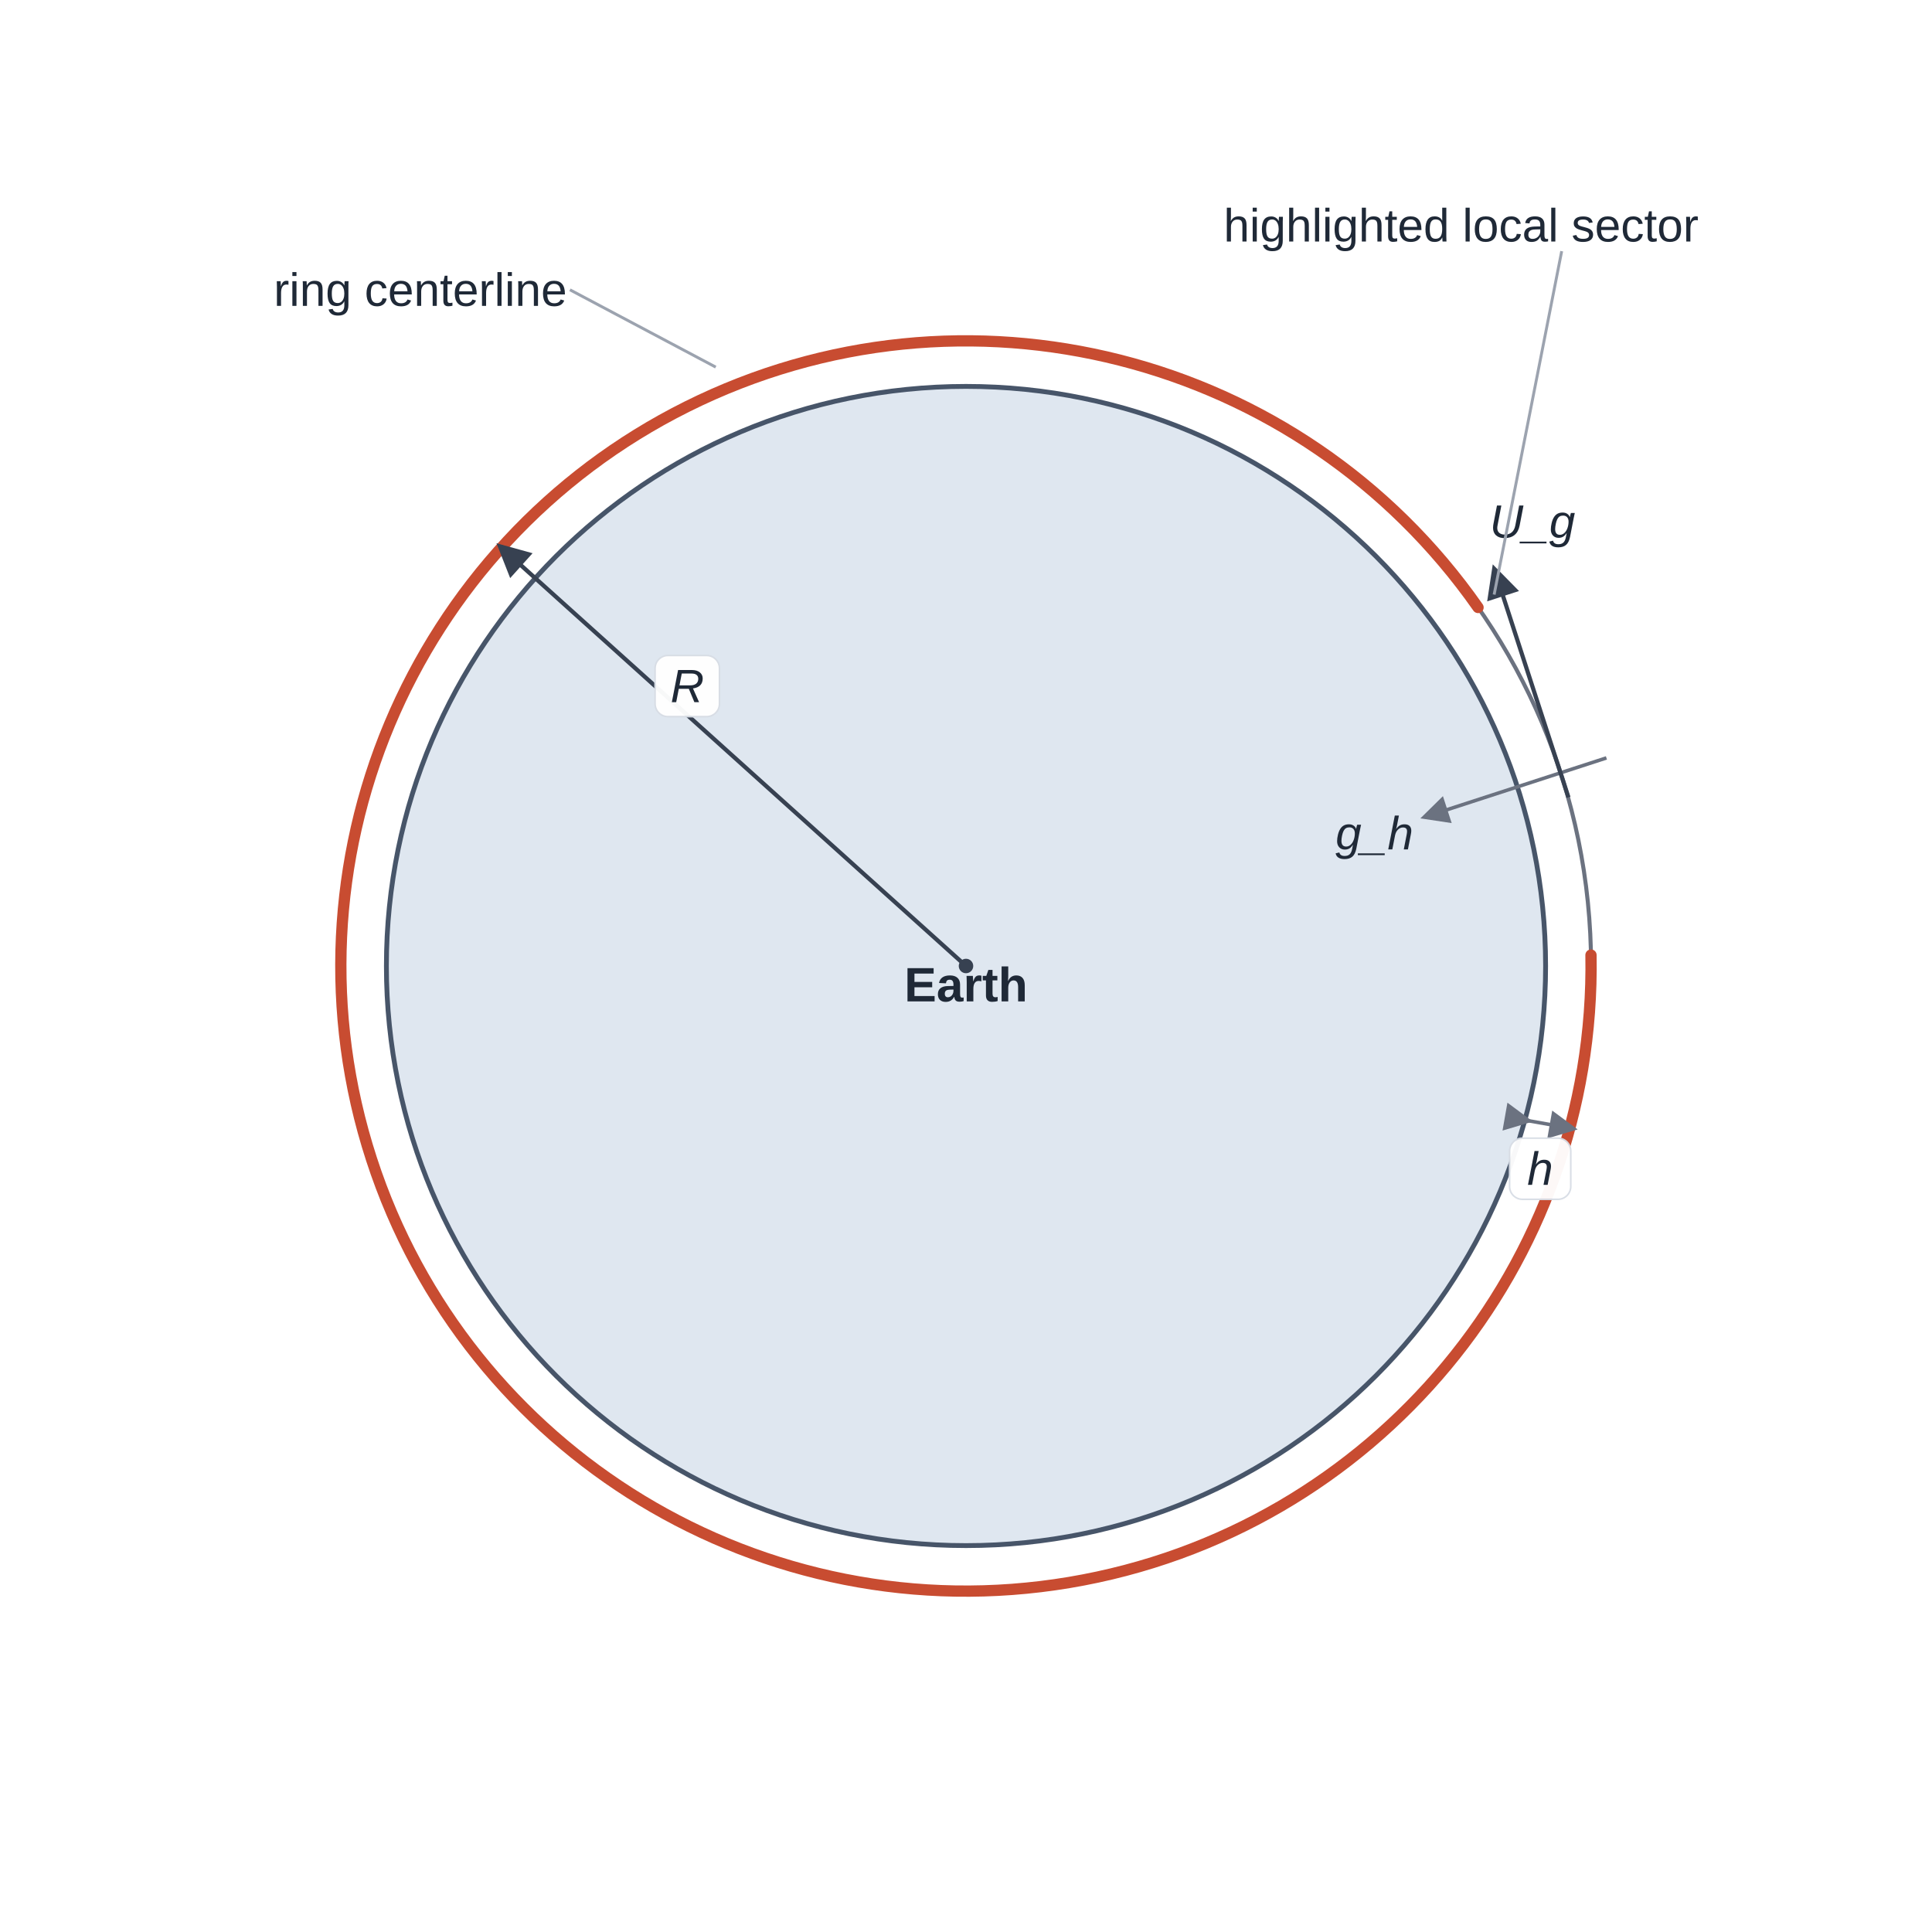
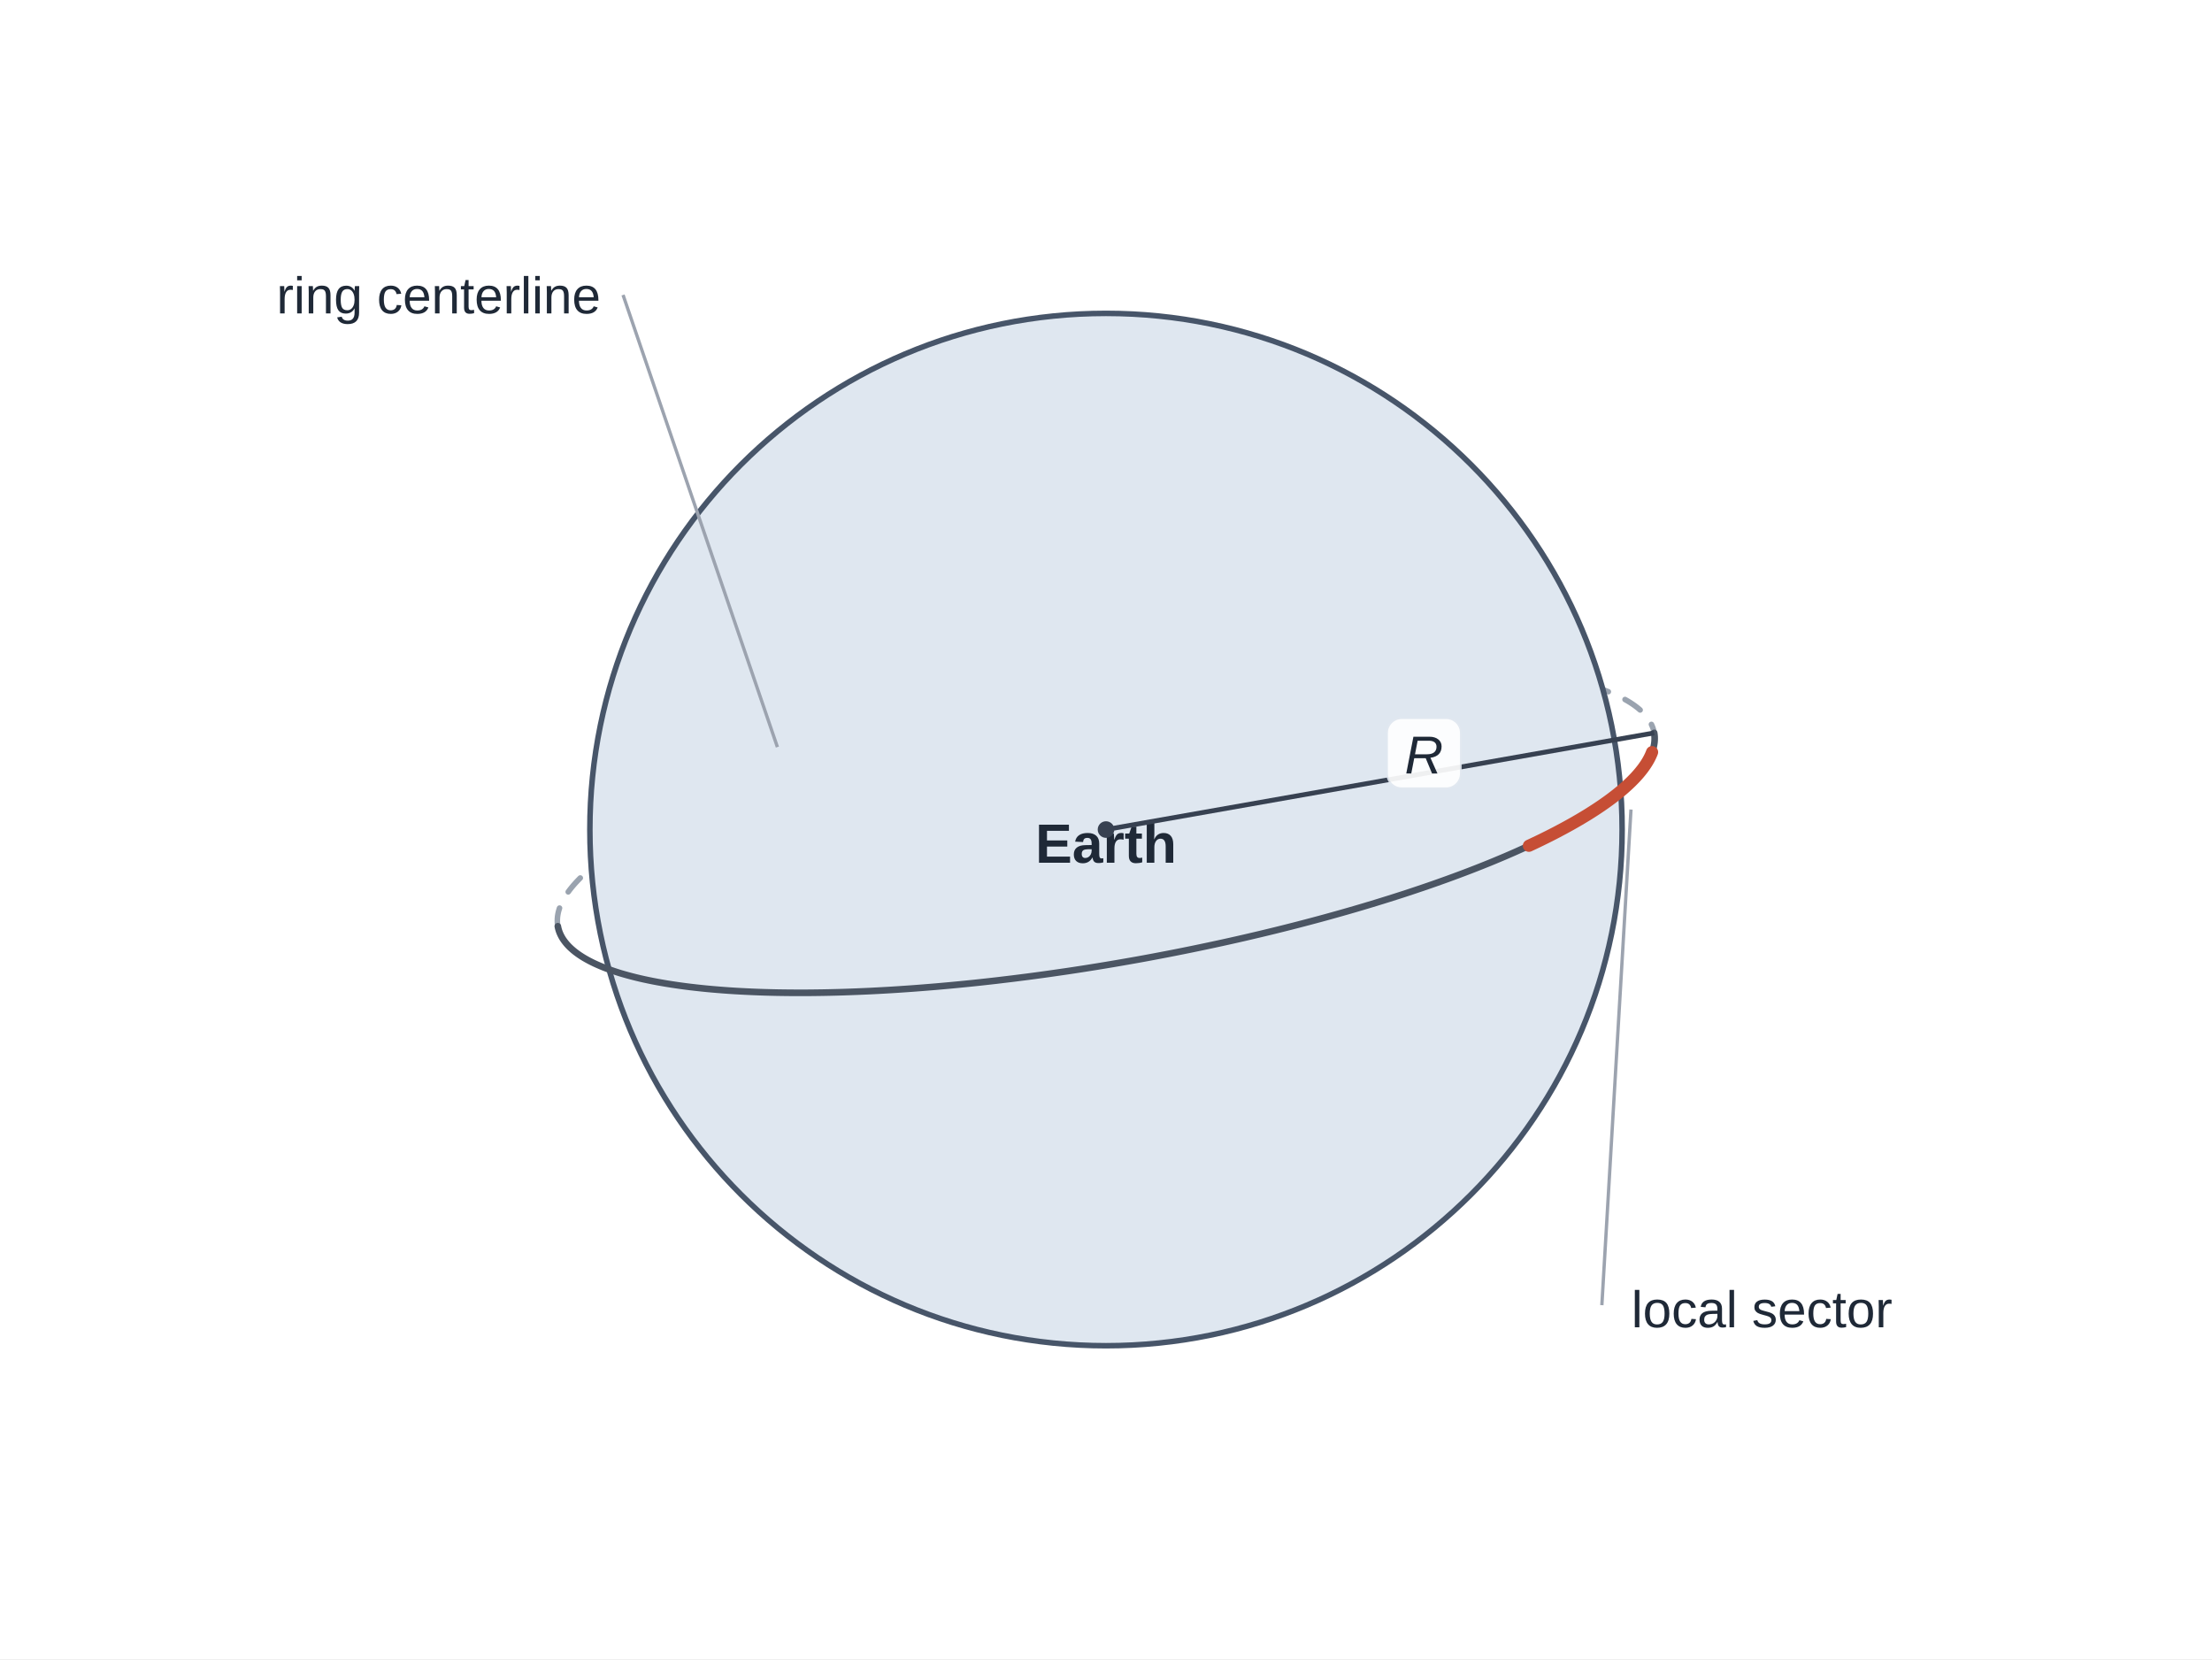
- <svg xmlns="http://www.w3.org/2000/svg" width="1200" height="1200" viewBox="0 0 1200 1200" role="img" aria-labelledby="title desc">
+ <svg xmlns="http://www.w3.org/2000/svg" width="1200" height="900" viewBox="0 0 1200 900" role="img" aria-labelledby="title desc">
  <defs>
-     <marker id="arrow-dark" viewBox="0 0 10 10" refX="8" refY="5" markerWidth="8" markerHeight="8" orient="auto">
-       <path d="M 0 0 L 10 5 L 0 10 z" fill="#374151" />
-     </marker>
-     <marker id="arrow-soft" viewBox="0 0 10 10" refX="8" refY="5" markerWidth="8" markerHeight="8" orient="auto">
-       <path d="M 0 0 L 10 5 L 0 10 z" fill="#6b7280" />
-     </marker>
    <style>
      text { font-family: Arial, Helvetica, sans-serif; fill: #1f2937; }
      .earth-fill { fill: #dfe7f0; }
-       .earth-stroke { fill: none; stroke: #475569; stroke-width: 3; }
-       .ring { fill: none; stroke: #6b7280; stroke-width: 2.5; }
-       .sector { fill: none; stroke: #c84c31; stroke-width: 7; stroke-linecap: round; }
-       .geom { fill: none; stroke: #374151; stroke-width: 2.6; }
-       .dim { fill: none; stroke: #6b7280; stroke-width: 2.2; }
+       .earth-stroke { fill: none; stroke: #475569; stroke-width: 3.0; }
+       .ring-back { fill: none; stroke: #9aa3af; stroke-width: 3.0; stroke-dasharray: 10 10; stroke-linecap: round; }
+       .ring-front { fill: none; stroke: #4b5563; stroke-width: 3.6; stroke-linecap: round; }
+       .sector { fill: none; stroke: #c64e35; stroke-width: 6.6; stroke-linecap: round; }
+       .radius { fill: none; stroke: #374151; stroke-width: 2.6; }
      .leader { fill: none; stroke: #9ca3af; stroke-width: 1.8; }
-       .label { font-size: 29px; font-weight: 500; }
+       .earth-label { font-size: 30px; font-weight: 600; }
+       .label { font-size: 28px; font-weight: 500; }
      .math { font-size: 29px; font-style: italic; }
-       .earth-label { font-size: 30px; font-weight: 600; }
-       .label-box { fill: #ffffff; stroke: #d7dde5; stroke-width: 1.0; opacity: 0.96; }
+       .label-box { fill: #ffffff; stroke: #e2e8f0; stroke-width: 0.9; opacity: 0.92; }
      .center-dot { fill: #374151; }
    </style>
  </defs>
-   <rect width="1200" height="1200" fill="#ffffff" />
+   <rect width="1200" height="900" fill="#ffffff" />
+   <g id="ring_back">
+     <path d="M 302.61,502.44 L 302.46,501.41 L 302.37,500.38 L 302.35,499.33 L 302.38,498.28 L 302.47,497.21 L 302.63,496.14 L 302.84,495.05 L 303.12,493.96 L 303.45,492.86 L 303.85,491.75 L 304.31,490.63 L 304.82,489.50 L 305.40,488.36 L 306.04,487.22 L 306.73,486.07 L 307.49,484.91 L 308.31,483.74 L 309.18,482.57 L 310.12,481.39 L 311.11,480.21 L 312.17,479.01 L 313.28,477.82 L 314.45,476.61 L 315.68,475.40 L 316.97,474.19 L 318.31,472.97 L 319.71,471.75 L 321.17,470.52 L 322.69,469.29 L 324.26,468.05 L 325.89,466.81 L 327.57,465.57 L 329.31,464.32 L 331.11,463.07 L 332.96,461.82 L 334.86,460.56 L 336.82,459.31 L 338.83,458.05 L 340.90,456.79 L 343.02,455.53 L 345.19,454.26 L 347.41,453.00 L 349.69,451.74 L 352.01,450.47 L 354.39,449.21 L 356.81,447.94 L 359.29,446.68 L 361.81,445.41 L 364.39,444.15 L 367.01,442.89 L 369.68,441.63 L 372.39,440.37 L 375.16,439.12 L 377.96,437.86 L 380.82,436.61 L 383.71,435.36 L 386.66,434.12 L 389.64,432.87 L 392.67,431.63 L 395.74,430.40 L 398.85,429.17 L 402.01,427.94 L 405.20,426.72 L 408.44,425.50 L 411.71,424.29 L 415.02,423.08 L 418.37,421.88 L 421.75,420.68 L 425.18,419.49 L 428.63,418.31 L 432.13,417.13 L 435.65,415.96 L 439.21,414.79 L 442.81,413.64 L 446.43,412.49 L 450.09,411.35 L 453.78,410.21 L 457.49,409.09 L 461.24,407.97 L 465.01,406.86 L 468.82,405.76 L 472.64,404.67 L 476.50,403.59 L 480.38,402.51 L 484.28,401.45 L 488.21,400.40 L 492.16,399.36 L 496.13,398.32 L 500.13,397.30 L 504.14,396.29 L 508.17,395.29 L 512.23,394.30 L 516.30,393.32 L 520.38,392.36 L 524.49,391.40 L 528.61,390.46 L 532.74,389.53 L 536.89,388.61 L 541.05,387.71 L 545.22,386.82 L 549.40,385.94 L 553.60,385.07 L 557.80,384.22 L 562.01,383.38 L 566.23,382.55 L 570.46,381.74 L 574.69,380.94 L 578.93,380.15 L 583.17,379.38 L 587.42,378.63 L 591.66,377.89 L 595.91,377.16 L 600.16,376.45 L 604.41,375.75 L 608.66,375.07 L 612.91,374.40 L 617.16,373.75 L 621.40,373.11 L 625.63,372.50 L 629.87,371.89 L 634.09,371.30 L 638.31,370.73 L 642.52,370.17 L 646.72,369.64 L 650.92,369.11 L 655.10,368.61 L 659.27,368.11 L 663.43,367.64 L 667.58,367.18 L 671.71,366.74 L 675.83,366.32 L 679.93,365.92 L 684.01,365.53 L 688.08,365.16 L 692.13,364.80 L 696.17,364.47 L 700.18,364.15 L 704.17,363.84 L 708.14,363.56 L 712.09,363.29 L 716.02,363.04 L 719.92,362.81 L 723.80,362.60 L 727.65,362.40 L 731.48,362.23 L 735.28,362.07 L 739.05,361.93 L 742.79,361.80 L 746.51,361.70 L 750.19,361.61 L 753.85,361.54 L 757.47,361.49 L 761.06,361.45 L 764.62,361.44 L 768.14,361.44 L 771.63,361.46 L 775.09,361.50 L 778.51,361.55 L 781.89,361.63 L 785.24,361.72 L 788.54,361.83 L 791.81,361.96 L 795.04,362.11 L 798.24,362.27 L 801.39,362.45 L 804.49,362.65 L 807.56,362.87 L 810.59,363.11 L 813.57,363.36 L 816.51,363.63 L 819.40,363.92 L 822.25,364.23 L 825.06,364.55 L 827.82,364.89 L 830.53,365.25 L 833.19,365.63 L 835.81,366.02 L 838.38,366.43 L 840.90,366.86 L 843.37,367.30 L 845.80,367.76 L 848.17,368.24 L 850.49,368.73 L 852.76,369.24 L 854.98,369.77 L 857.15,370.32 L 859.26,370.88 L 861.32,371.45 L 863.33,372.04 L 865.28,372.65 L 867.19,373.28 L 869.03,373.92 L 870.82,374.57 L 872.56,375.24 L 874.24,375.93 L 875.86,376.63 L 877.43,377.34 L 878.94,378.07 L 880.40,378.82 L 881.80,379.58 L 883.14,380.35 L 884.42,381.14 L 885.64,381.94 L 886.81,382.76 L 887.92,383.59 L 888.96,384.43 L 889.95,385.29 L 890.89,386.16 L 891.76,387.04 L 892.57,387.94 L 893.32,388.85 L 894.01,389.77 L 894.65,390.70 L 895.22,391.65 L 895.73,392.60 L 896.18,393.57 L 896.58,394.55 L 896.91,395.55 L 897.18,396.55 L 897.39,397.56" class="ring-back" />
+   </g>
  <g id="earth">
-     <circle cx="600" cy="600" r="360.00" class="earth-fill" />
-     <circle cx="600" cy="600" r="360.00" class="earth-stroke" />
-     <text x="600" y="622.00" class="earth-label" text-anchor="middle">Earth</text>
+     <circle cx="600.00" cy="450.00" r="280.00" class="earth-fill" />
+     <circle cx="600.00" cy="450.00" r="280.00" class="earth-stroke" />
+     <text x="600.00" y="468.00" class="earth-label" text-anchor="middle">Earth</text>
  </g>
-   <g id="ring">
-     <circle cx="600" cy="600" r="388.25" class="ring" />
-     <path d="M 918.04,377.31 A 388.25,388.25 0 1 0 988.19,593.22" class="sector" />
+   <g id="ring_front">
+     <path d="M 302.61,502.44 L 302.82,503.45 L 303.09,504.45 L 303.42,505.45 L 303.82,506.43 L 304.27,507.40 L 304.78,508.35 L 305.35,509.30 L 305.99,510.23 L 306.68,511.15 L 307.43,512.06 L 308.24,512.96 L 309.11,513.84 L 310.05,514.71 L 311.04,515.57 L 312.08,516.41 L 313.19,517.24 L 314.36,518.06 L 315.58,518.86 L 316.86,519.65 L 318.20,520.42 L 319.60,521.18 L 321.06,521.93 L 322.57,522.66 L 324.14,523.37 L 325.76,524.07 L 327.44,524.76 L 329.18,525.43 L 330.97,526.08 L 332.81,526.72 L 334.72,527.35 L 336.67,527.96 L 338.68,528.55 L 340.74,529.12 L 342.85,529.68 L 345.02,530.23 L 347.24,530.76 L 349.51,531.27 L 351.83,531.76 L 354.20,532.24 L 356.63,532.70 L 359.10,533.14 L 361.62,533.57 L 364.19,533.98 L 366.81,534.37 L 369.47,534.75 L 372.18,535.11 L 374.94,535.45 L 377.75,535.77 L 380.60,536.08 L 383.49,536.37 L 386.43,536.64 L 389.41,536.89 L 392.44,537.13 L 395.51,537.35 L 398.61,537.55 L 401.76,537.73 L 404.96,537.89 L 408.19,538.04 L 411.46,538.17 L 414.76,538.28 L 418.11,538.37 L 421.49,538.45 L 424.91,538.50 L 428.37,538.54 L 431.86,538.56 L 435.38,538.56 L 438.94,538.55 L 442.53,538.51 L 446.15,538.46 L 449.81,538.39 L 453.49,538.30 L 457.21,538.20 L 460.95,538.07 L 464.72,537.93 L 468.52,537.77 L 472.35,537.60 L 476.20,537.40 L 480.08,537.19 L 483.98,536.96 L 487.91,536.71 L 491.86,536.44 L 495.83,536.16 L 499.82,535.85 L 503.83,535.53 L 507.87,535.20 L 511.92,534.84 L 515.99,534.47 L 520.07,534.08 L 524.17,533.68 L 528.29,533.26 L 532.42,532.82 L 536.57,532.36 L 540.73,531.89 L 544.90,531.39 L 549.08,530.89 L 553.28,530.36 L 557.48,529.83 L 561.69,529.27 L 565.91,528.70 L 570.13,528.11 L 574.37,527.50 L 578.60,526.89 L 582.84,526.25 L 587.09,525.60 L 591.34,524.93 L 595.59,524.25 L 599.84,523.55 L 604.09,522.84 L 608.34,522.11 L 612.58,521.37 L 616.83,520.62 L 621.07,519.85 L 625.31,519.06 L 629.54,518.26 L 633.77,517.45 L 637.99,516.62 L 642.20,515.78 L 646.40,514.93 L 650.60,514.06 L 654.78,513.18 L 658.95,512.29 L 663.11,511.39 L 667.26,510.47 L 671.39,509.54 L 675.51,508.60 L 679.62,507.64 L 683.70,506.68 L 687.77,505.70 L 691.83,504.71 L 695.86,503.71 L 699.87,502.70 L 703.87,501.68 L 707.84,500.64 L 711.79,499.60 L 715.72,498.55 L 719.62,497.49 L 723.50,496.41 L 727.36,495.33 L 731.18,494.24 L 734.99,493.14 L 738.76,492.03 L 742.51,490.91 L 746.22,489.79 L 749.91,488.65 L 753.57,487.51 L 757.19,486.36 L 760.79,485.21 L 764.35,484.04 L 767.87,482.87 L 771.37,481.69 L 774.82,480.51 L 778.25,479.32 L 781.63,478.12 L 784.98,476.92 L 788.29,475.71 L 791.56,474.50 L 794.80,473.28 L 797.99,472.06 L 801.15,470.83 L 804.26,469.60 L 807.33,468.37 L 810.36,467.13 L 813.34,465.88 L 816.29,464.64 L 819.18,463.39 L 822.04,462.14 L 824.84,460.88 L 827.61,459.63 L 830.32,458.37 L 832.99,457.11 L 835.61,455.85 L 838.19,454.59 L 840.71,453.32 L 843.19,452.06 L 845.61,450.79 L 847.99,449.53 L 850.31,448.26 L 852.59,447.00 L 854.81,445.74 L 856.98,444.47 L 859.10,443.21 L 861.17,441.95 L 863.18,440.69 L 865.14,439.44 L 867.04,438.18 L 868.89,436.93 L 870.69,435.68 L 872.43,434.43 L 874.11,433.19 L 875.74,431.95 L 877.31,430.71 L 878.83,429.48 L 880.29,428.25 L 881.69,427.03 L 883.03,425.81 L 884.32,424.60 L 885.55,423.39 L 886.72,422.18 L 887.83,420.99 L 888.89,419.79 L 889.88,418.61 L 890.82,417.43 L 891.69,416.26 L 892.51,415.09 L 893.27,413.93 L 893.96,412.78 L 894.60,411.64 L 895.18,410.50 L 895.69,409.37 L 896.15,408.25 L 896.55,407.14 L 896.88,406.04 L 897.16,404.95 L 897.37,403.86 L 897.53,402.79 L 897.62,401.72 L 897.65,400.67 L 897.63,399.62 L 897.54,398.59 L 897.39,397.56" class="ring-front" />
+     <path d="M 829.42,458.79 L 831.02,458.04 L 832.60,457.29 L 834.17,456.55 L 835.72,455.80 L 837.25,455.05 L 838.77,454.30 L 840.27,453.55 L 841.75,452.80 L 843.21,452.05 L 844.66,451.30 L 846.08,450.54 L 847.49,449.79 L 848.89,449.04 L 850.26,448.29 L 851.62,447.54 L 852.96,446.79 L 854.28,446.04 L 855.58,445.29 L 856.87,444.54 L 858.13,443.79 L 859.38,443.04 L 860.61,442.30 L 861.82,441.55 L 863.01,440.80 L 864.18,440.05 L 865.33,439.31 L 866.47,438.56 L 867.58,437.82 L 868.68,437.08 L 869.75,436.33 L 870.81,435.59 L 871.85,434.85 L 872.87,434.11 L 873.86,433.38 L 874.84,432.64 L 875.80,431.90 L 876.74,431.17 L 877.66,430.44 L 878.56,429.70 L 879.44,428.97 L 880.30,428.25 L 881.14,427.52 L 881.95,426.79 L 882.75,426.07 L 883.53,425.35 L 884.29,424.63 L 885.03,423.91 L 885.74,423.19 L 886.44,422.48 L 887.12,421.77 L 887.77,421.06 L 888.41,420.35 L 889.02,419.64 L 889.61,418.94 L 890.18,418.23 L 890.74,417.53 L 891.27,416.84 L 891.78,416.14 L 892.26,415.45 L 892.73,414.76 L 893.18,414.07 L 893.60,413.39 L 894.01,412.70 L 894.39,412.02 L 894.75,411.35 L 895.09,410.67 L 895.41,410.00 L 895.71,409.33 L 895.99,408.67 L 896.24,408.01" class="sector" />
  </g>
-   <g id="dimensions">
-     <circle cx="600" cy="600" r="4.5" class="center-dot" />
-     <path d="M 600.00,600.00 L 311.47,340.21" class="geom" marker-end="url(#arrow-dark)" />
-     <rect x="406.88" y="407.12" width="40" height="38" rx="8" class="label-box" />
-     <text x="426.88" y="436.12" class="math" text-anchor="middle">R</text>
-     <path d="M 948.63,696.00 L 976.45,700.90" class="dim" marker-start="url(#arrow-soft)" marker-end="url(#arrow-soft)" />
-     <rect x="937.63" y="706.93" width="38" height="38" rx="8" class="label-box" />
-     <text x="956.63" y="735.93" class="math" text-anchor="middle">h</text>
-   </g>
-   <g id="vectors">
-     <path d="M 997.78,470.75 L 885.56,507.22" class="dim" marker-end="url(#arrow-soft)" />
-     <text x="829.52" y="527.58" class="math">g_h</text>
-     <path d="M 974.19,495.24 L 928.46,354.48" class="geom" marker-end="url(#arrow-dark)" />
-     <text x="925.19" y="333.95" class="math">U_g</text>
+   <g id="radius_dimension">
+     <circle cx="600.00" cy="450.00" r="4.5" class="center-dot" />
+     <path d="M 600.00,450.00 L 897.39,397.56" class="radius" />
+     <rect x="752.48" y="389.59" width="40" height="38" rx="8" class="label-box" />
+     <text x="772.48" y="419.59" class="math" text-anchor="middle">R</text>
  </g>
  <g id="callouts">
-     <path d="M 354.00,180.00 L 444.56,228.02" class="leader" />
-     <text x="170" y="190" class="label">ring centerline</text>
-     <path d="M 928.04,369.31 L 970.00,156.00" class="leader" />
-     <text x="760" y="150" class="label">highlighted local sector</text>
+     <path d="M 338.00,160.00 L 421.74,405.26" class="leader" />
+     <text x="150.00" y="170.00" class="label">ring centerline</text>
+     <path d="M 869.00,708.00 L 884.80,439.13" class="leader" />
+     <text x="885.00" y="720.00" class="label">local sector</text>
  </g>
</svg>
